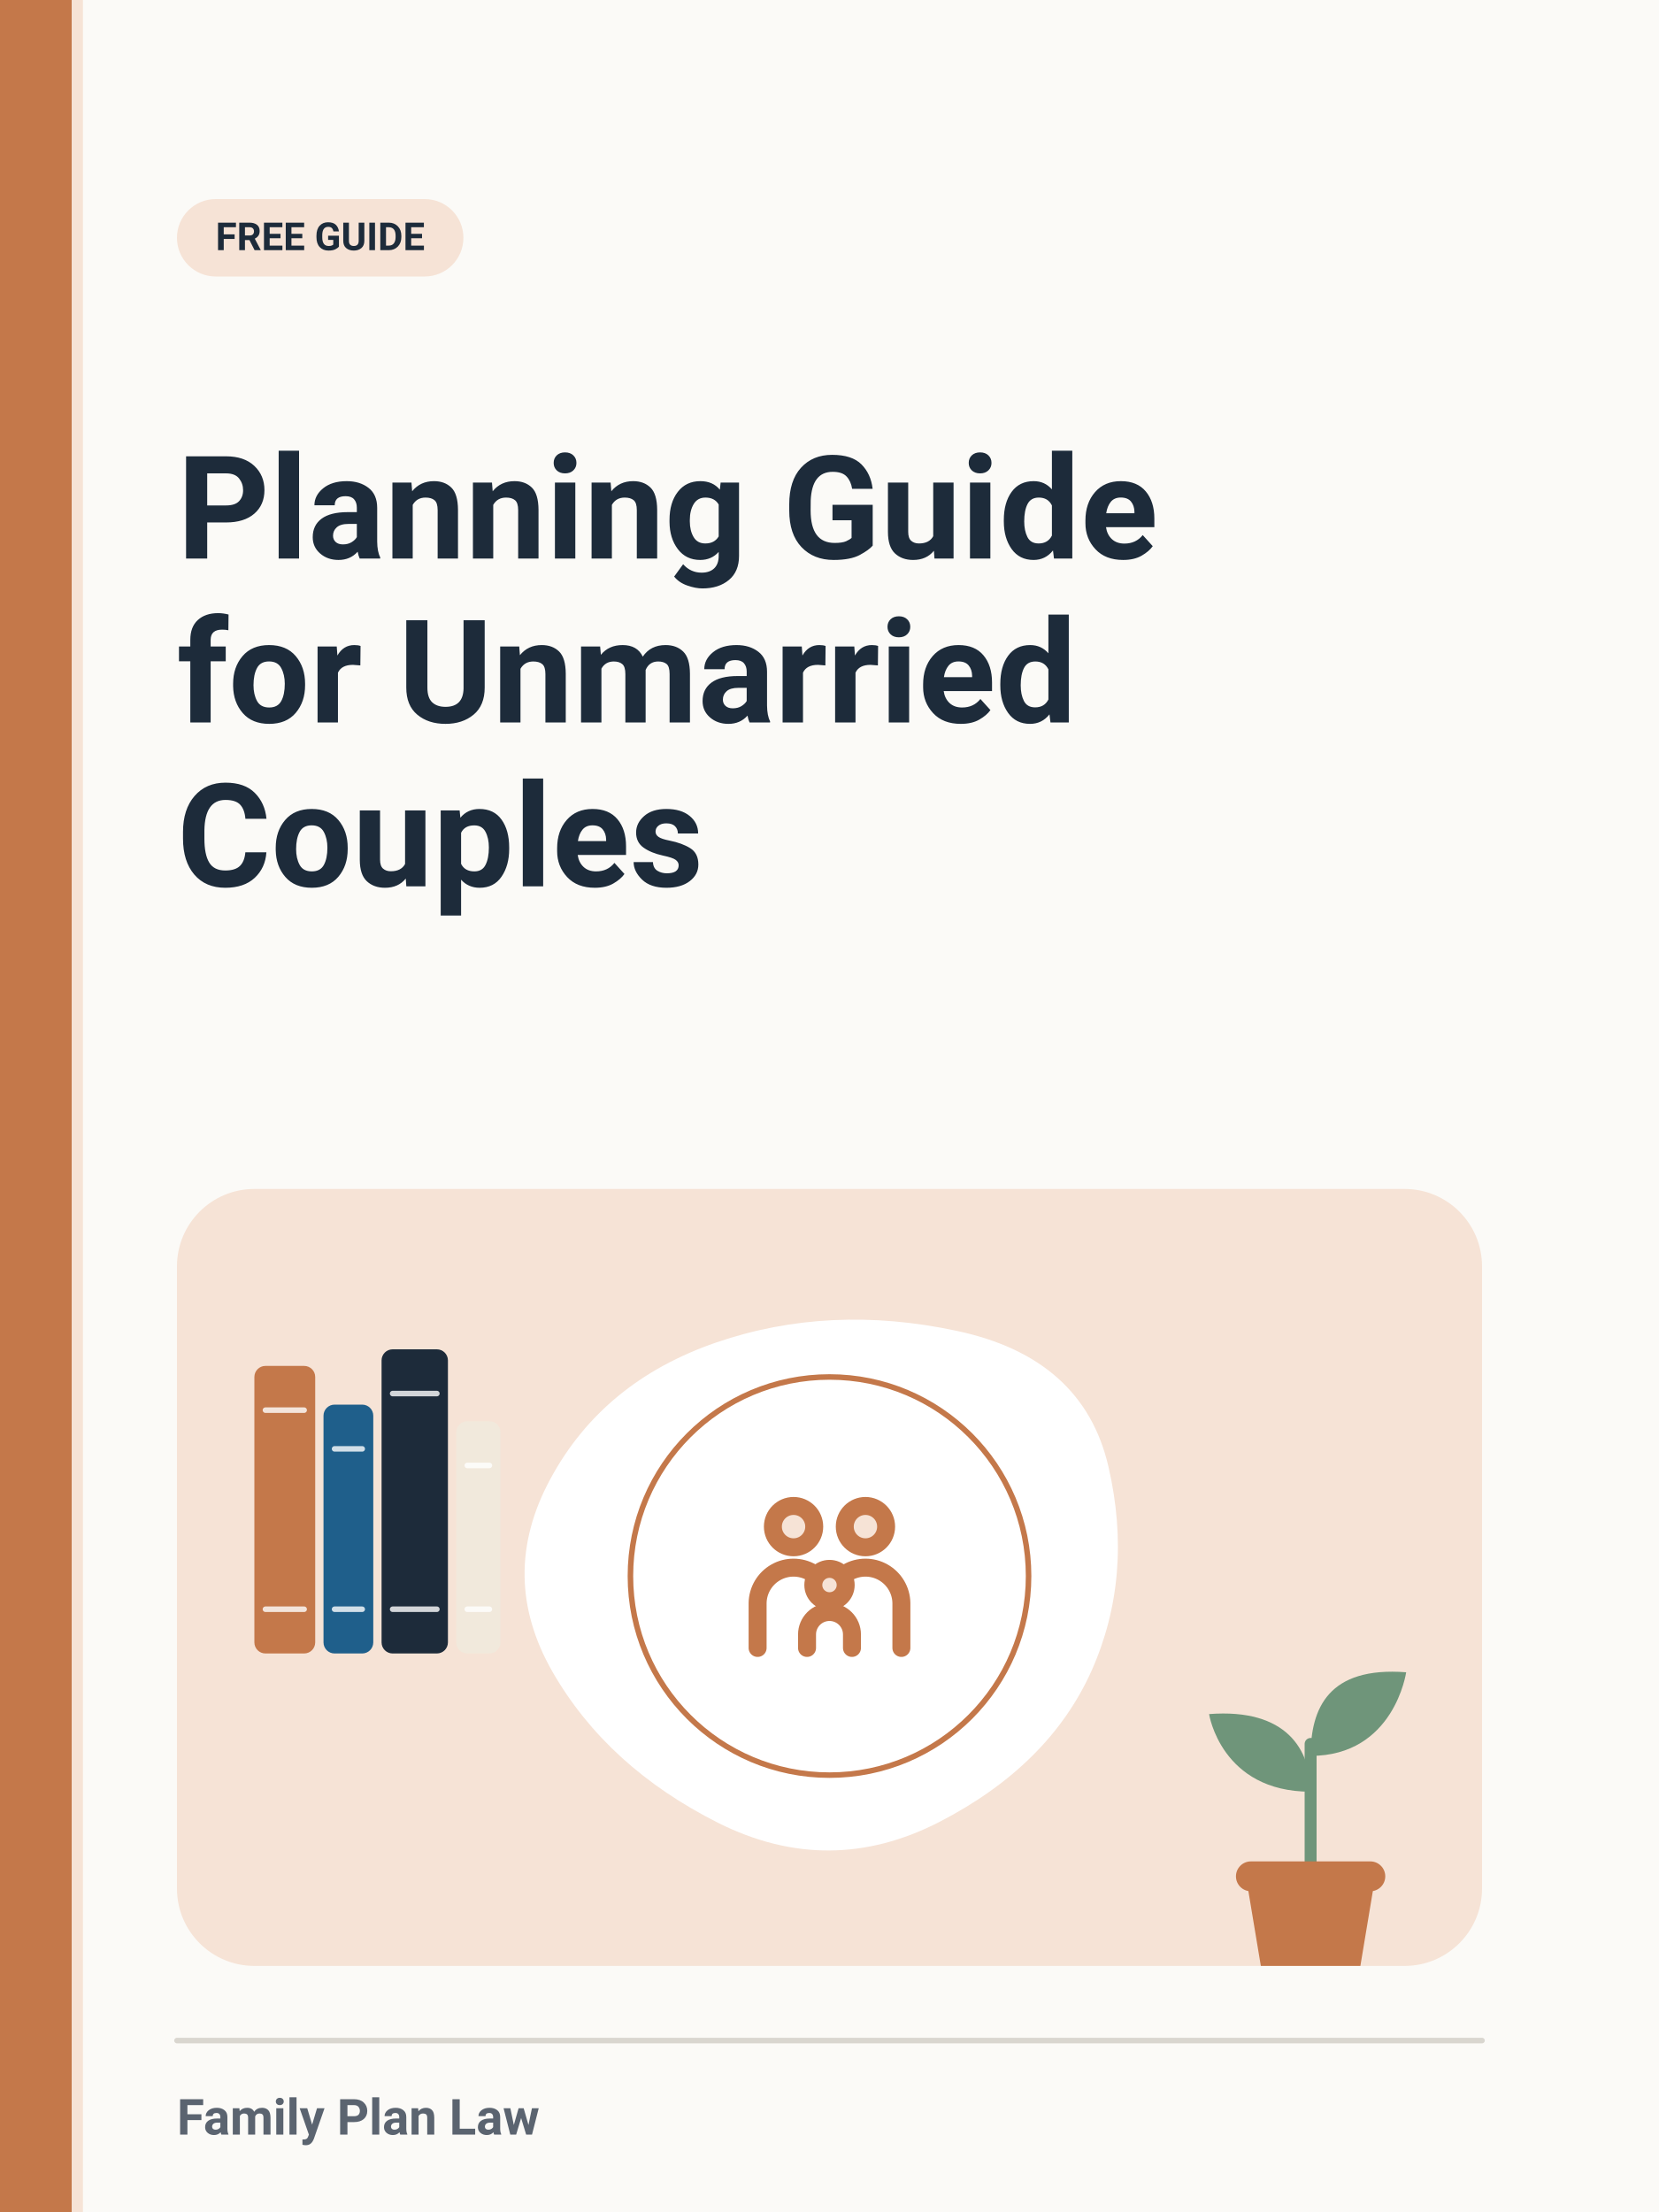
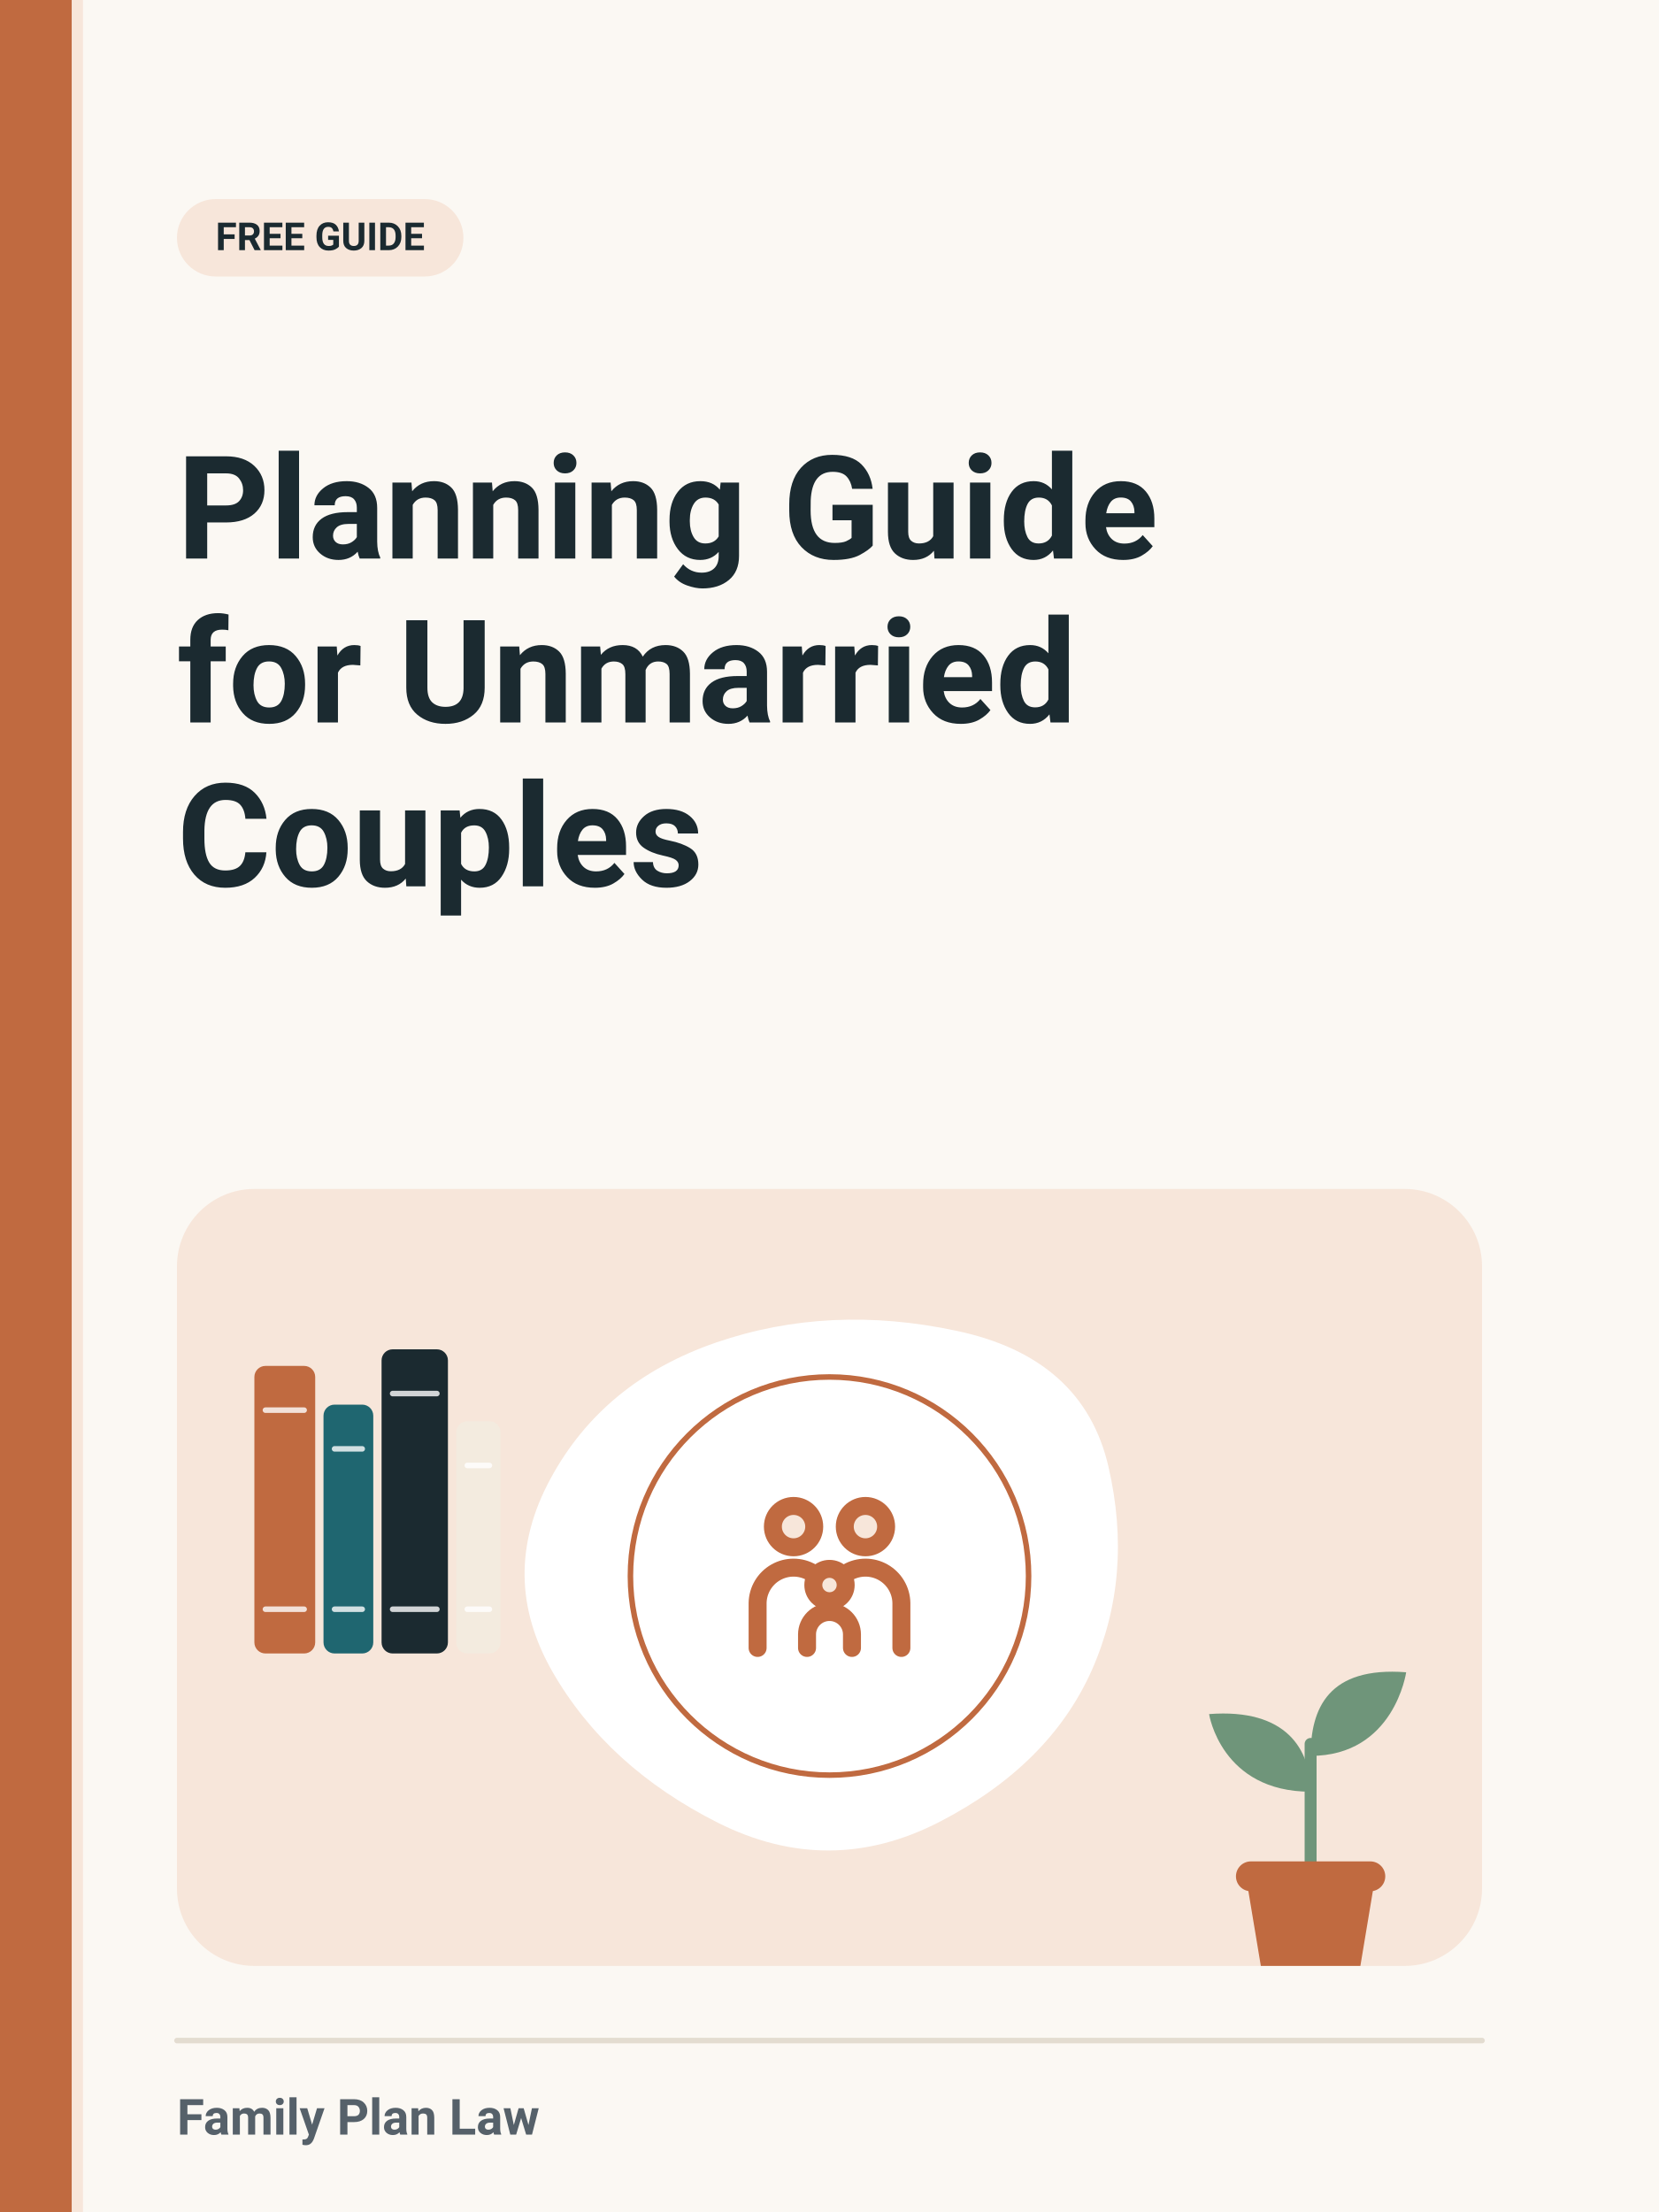
<svg xmlns="http://www.w3.org/2000/svg" viewBox="0 0 600 800" role="img" aria-labelledby="_R_0_-t _R_0_-d" width="600" height="800">
-   <rect width="600" height="800" style="fill:#fbfaf7" />
-   <rect width="26" height="800" style="fill:#c4784a" />
-   <rect x="26" width="4" height="800" style="fill:#f6e3d6" />
+   <rect width="600" height="800" style="fill:#fbf8f3" />
+   <rect width="26" height="800" style="fill:#c06a40" />
+   <rect x="26" width="4" height="800" style="fill:#f7e6da" />
  <g>
-     <rect x="64" y="72" width="103.6" height="28" rx="14" style="fill:#f6e3d6" />
-     <text x="115.8" y="90.48" font-size="14" font-weight="600" text-anchor="middle" style="fill:#1d2b3a;font-family:system-ui, -apple-system, &quot;Segoe UI&quot;, Roboto, sans-serif">FREE GUIDE</text>
+     <rect x="64" y="72" width="103.6" height="28" rx="14" style="fill:#f7e6da" />
+     <text x="115.8" y="90.48" font-size="14" font-weight="600" text-anchor="middle" style="fill:#1b2a30;font-family:system-ui, -apple-system, &quot;Segoe UI&quot;, Roboto, sans-serif">FREE GUIDE</text>
  </g>
-   <text x="64" y="202" font-size="52" font-weight="700" text-anchor="start" style="fill:#1d2b3a;font-family:system-ui, -apple-system, &quot;Segoe UI&quot;, Roboto, sans-serif">Planning Guide</text>
-   <text x="64" y="261.28" font-size="52" font-weight="700" text-anchor="start" style="fill:#1d2b3a;font-family:system-ui, -apple-system, &quot;Segoe UI&quot;, Roboto, sans-serif">for Unmarried</text>
-   <text x="64" y="320.56" font-size="52" font-weight="700" text-anchor="start" style="fill:#1d2b3a;font-family:system-ui, -apple-system, &quot;Segoe UI&quot;, Roboto, sans-serif">Couples</text>
-   <rect x="64" y="430" width="472" height="281" rx="28" style="fill:#f6e3d6" />
+   <text x="64" y="202" font-size="52" font-weight="700" text-anchor="start" style="fill:#1b2a30;font-family:system-ui, -apple-system, &quot;Segoe UI&quot;, Roboto, sans-serif">Planning Guide</text>
+   <text x="64" y="261.28" font-size="52" font-weight="700" text-anchor="start" style="fill:#1b2a30;font-family:system-ui, -apple-system, &quot;Segoe UI&quot;, Roboto, sans-serif">for Unmarried</text>
+   <text x="64" y="320.56" font-size="52" font-weight="700" text-anchor="start" style="fill:#1b2a30;font-family:system-ui, -apple-system, &quot;Segoe UI&quot;, Roboto, sans-serif">Couples</text>
+   <rect x="64" y="430" width="472" height="281" rx="28" style="fill:#f7e6da" />
  <g>
    <path d="M 400.9 530.5 Q 410.0 570.0 394.8 604.2 Q 379.5 638.4 339.8 658.9 Q 300.0 679.4 259.8 659.3 Q 219.6 639.1 199.8 604.6 Q 180.0 570.0 199.1 534.8 Q 218.1 499.6 259.1 485.5 Q 300.0 471.5 345.9 481.3 Q 391.8 491.0 400.9 530.5 Z" style="fill:#ffffff" />
    <circle cx="300" cy="570" r="72" style="fill:#ffffff" />
-     <circle cx="300" cy="570" r="72" style="fill:none;stroke:#c4784a" stroke-width="2" />
+     <circle cx="300" cy="570" r="72" style="fill:none;stroke:#c06a40" stroke-width="2" />
    <g transform="translate(261 531) scale(3.25)">
-       <g style="stroke:#c4784a;color:#c4784a" fill="none" stroke-width="2" stroke-linecap="round" stroke-linejoin="round">
-         <circle cx="8" cy="6.5" r="2.3" fill="#f6e3d6" />
-         <circle cx="16" cy="6.5" r="2.3" fill="#f6e3d6" />
-         <circle cx="12" cy="13" r="1.8" fill="#f6e3d6" />
+       <g style="stroke:#c06a40;color:#c06a40" fill="none" stroke-width="2" stroke-linecap="round" stroke-linejoin="round">
+         <circle cx="8" cy="6.5" r="2.3" fill="#f7e6da" />
+         <circle cx="16" cy="6.5" r="2.3" fill="#f7e6da" />
+         <circle cx="12" cy="13" r="1.8" fill="#f7e6da" />
        <path d="M4 20v-5a4 4 0 0 1 6-3.4M20 20v-5a4 4 0 0 0-6-3.4M9.5 20v-1.5a2.5 2.5 0 0 1 5 0V20" />
      </g>
    </g>
    <g>
      <g>
        <g>
-           <rect x="92" y="494" width="22" height="104" rx="4" style="fill:#c4784a" />
+           <rect x="92" y="494" width="22" height="104" rx="4" style="fill:#c06a40" />
          <line x1="96" x2="110" y1="510" y2="510" style="stroke:#ffffff" stroke-linecap="round" stroke-linejoin="round" stroke-width="2" opacity="0.8" />
          <line x1="96" x2="110" y1="582" y2="582" style="stroke:#ffffff" stroke-linecap="round" stroke-linejoin="round" stroke-width="2" opacity="0.8" />
        </g>
        <g>
-           <rect x="117" y="508" width="18" height="90" rx="4" style="fill:#1f5f8b" />
+           <rect x="117" y="508" width="18" height="90" rx="4" style="fill:#1f6670" />
          <line x1="121" x2="131" y1="524" y2="524" style="stroke:#ffffff" stroke-linecap="round" stroke-linejoin="round" stroke-width="2" opacity="0.8" />
          <line x1="121" x2="131" y1="582" y2="582" style="stroke:#ffffff" stroke-linecap="round" stroke-linejoin="round" stroke-width="2" opacity="0.8" />
        </g>
        <g>
-           <rect x="138" y="488" width="24" height="110" rx="4" style="fill:#1d2b3a" />
+           <rect x="138" y="488" width="24" height="110" rx="4" style="fill:#1b2a30" />
          <line x1="142" x2="158" y1="504" y2="504" style="stroke:#ffffff" stroke-linecap="round" stroke-linejoin="round" stroke-width="2" opacity="0.8" />
          <line x1="142" x2="158" y1="582" y2="582" style="stroke:#ffffff" stroke-linecap="round" stroke-linejoin="round" stroke-width="2" opacity="0.8" />
        </g>
        <g>
-           <rect x="165" y="514" width="16" height="84" rx="4" style="fill:#f1e9dc" />
+           <rect x="165" y="514" width="16" height="84" rx="4" style="fill:#f3ebdf" />
          <line x1="169" x2="177" y1="530" y2="530" style="stroke:#ffffff" stroke-linecap="round" stroke-linejoin="round" stroke-width="2" opacity="0.8" />
          <line x1="169" x2="177" y1="582" y2="582" style="stroke:#ffffff" stroke-linecap="round" stroke-linejoin="round" stroke-width="2" opacity="0.8" />
        </g>
      </g>
      <g transform="translate(474 711) scale(0.9)">
        <g transform="translate(0 -34) scale(1.2)">
          <path d="M 0 0 V -46" style="stroke:#6f957a;fill:none" stroke-width="4" stroke-linecap="round" stroke-linejoin="round" />
          <path d="M 0 -30 C -30 -30 -34 -56 -34 -56 C -8 -58 0 -44 0 -30 Z" style="fill:#6f957a" />
          <path d="M 0 -42 C 28 -42 32 -70 32 -70 C 6 -72 0 -58 0 -42 Z" style="fill:#6f957a" />
        </g>
-         <path d="M -26 -36 H 26 L 20 0 H -20 Z" style="fill:#c4784a" />
-         <rect x="-30" y="-42" width="60" height="12" rx="6" style="fill:#c4784a" />
+         <path d="M -26 -36 H 26 L 20 0 H -20 Z" style="fill:#c06a40" />
+         <rect x="-30" y="-42" width="60" height="12" rx="6" style="fill:#c06a40" />
      </g>
    </g>
  </g>
-   <line x1="64" x2="536" y1="738" y2="738" style="stroke:#d9d6cf" stroke-width="2" stroke-linecap="round" stroke-linejoin="round" />
-   <text x="64" y="772" font-size="18" font-weight="700" text-anchor="start" style="fill:#5b6470;font-family:system-ui, -apple-system, &quot;Segoe UI&quot;, Roboto, sans-serif">Family Plan Law</text>
+   <line x1="64" x2="536" y1="738" y2="738" style="stroke:#e3dcd0" stroke-width="2" stroke-linecap="round" stroke-linejoin="round" />
+   <text x="64" y="772" font-size="18" font-weight="700" text-anchor="start" style="fill:#56616a;font-family:system-ui, -apple-system, &quot;Segoe UI&quot;, Roboto, sans-serif">Family Plan Law</text>
</svg>
